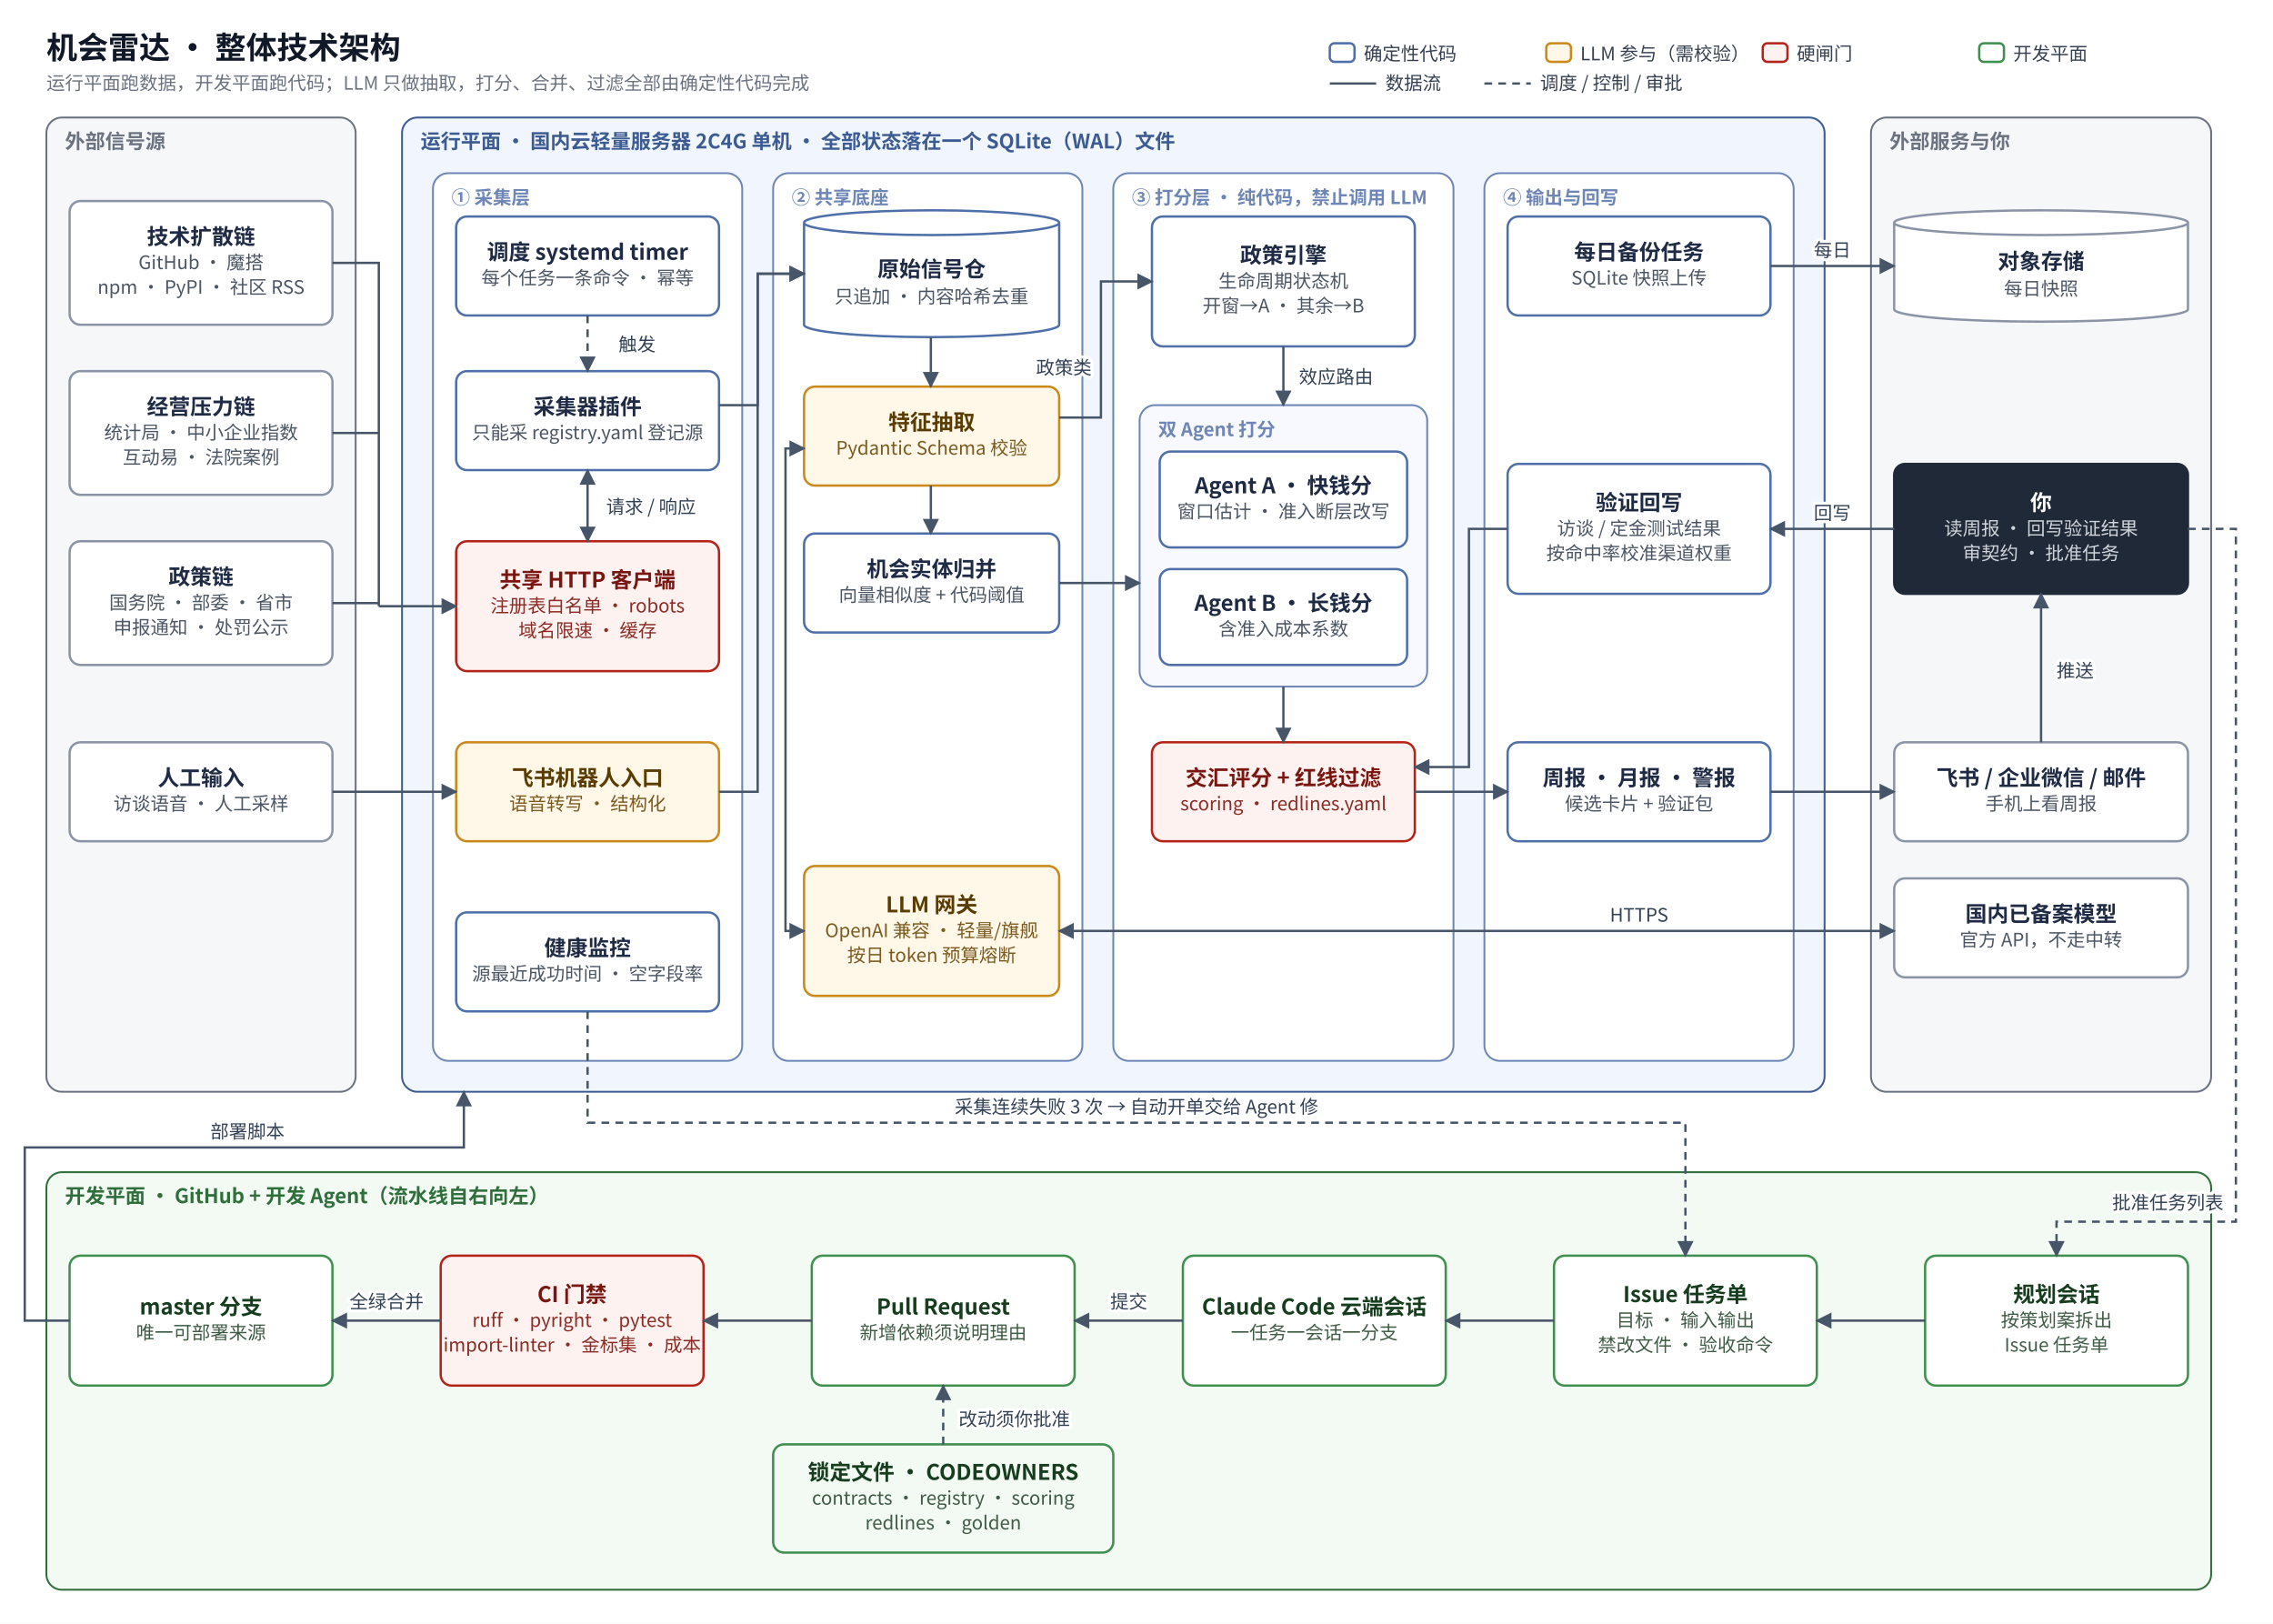
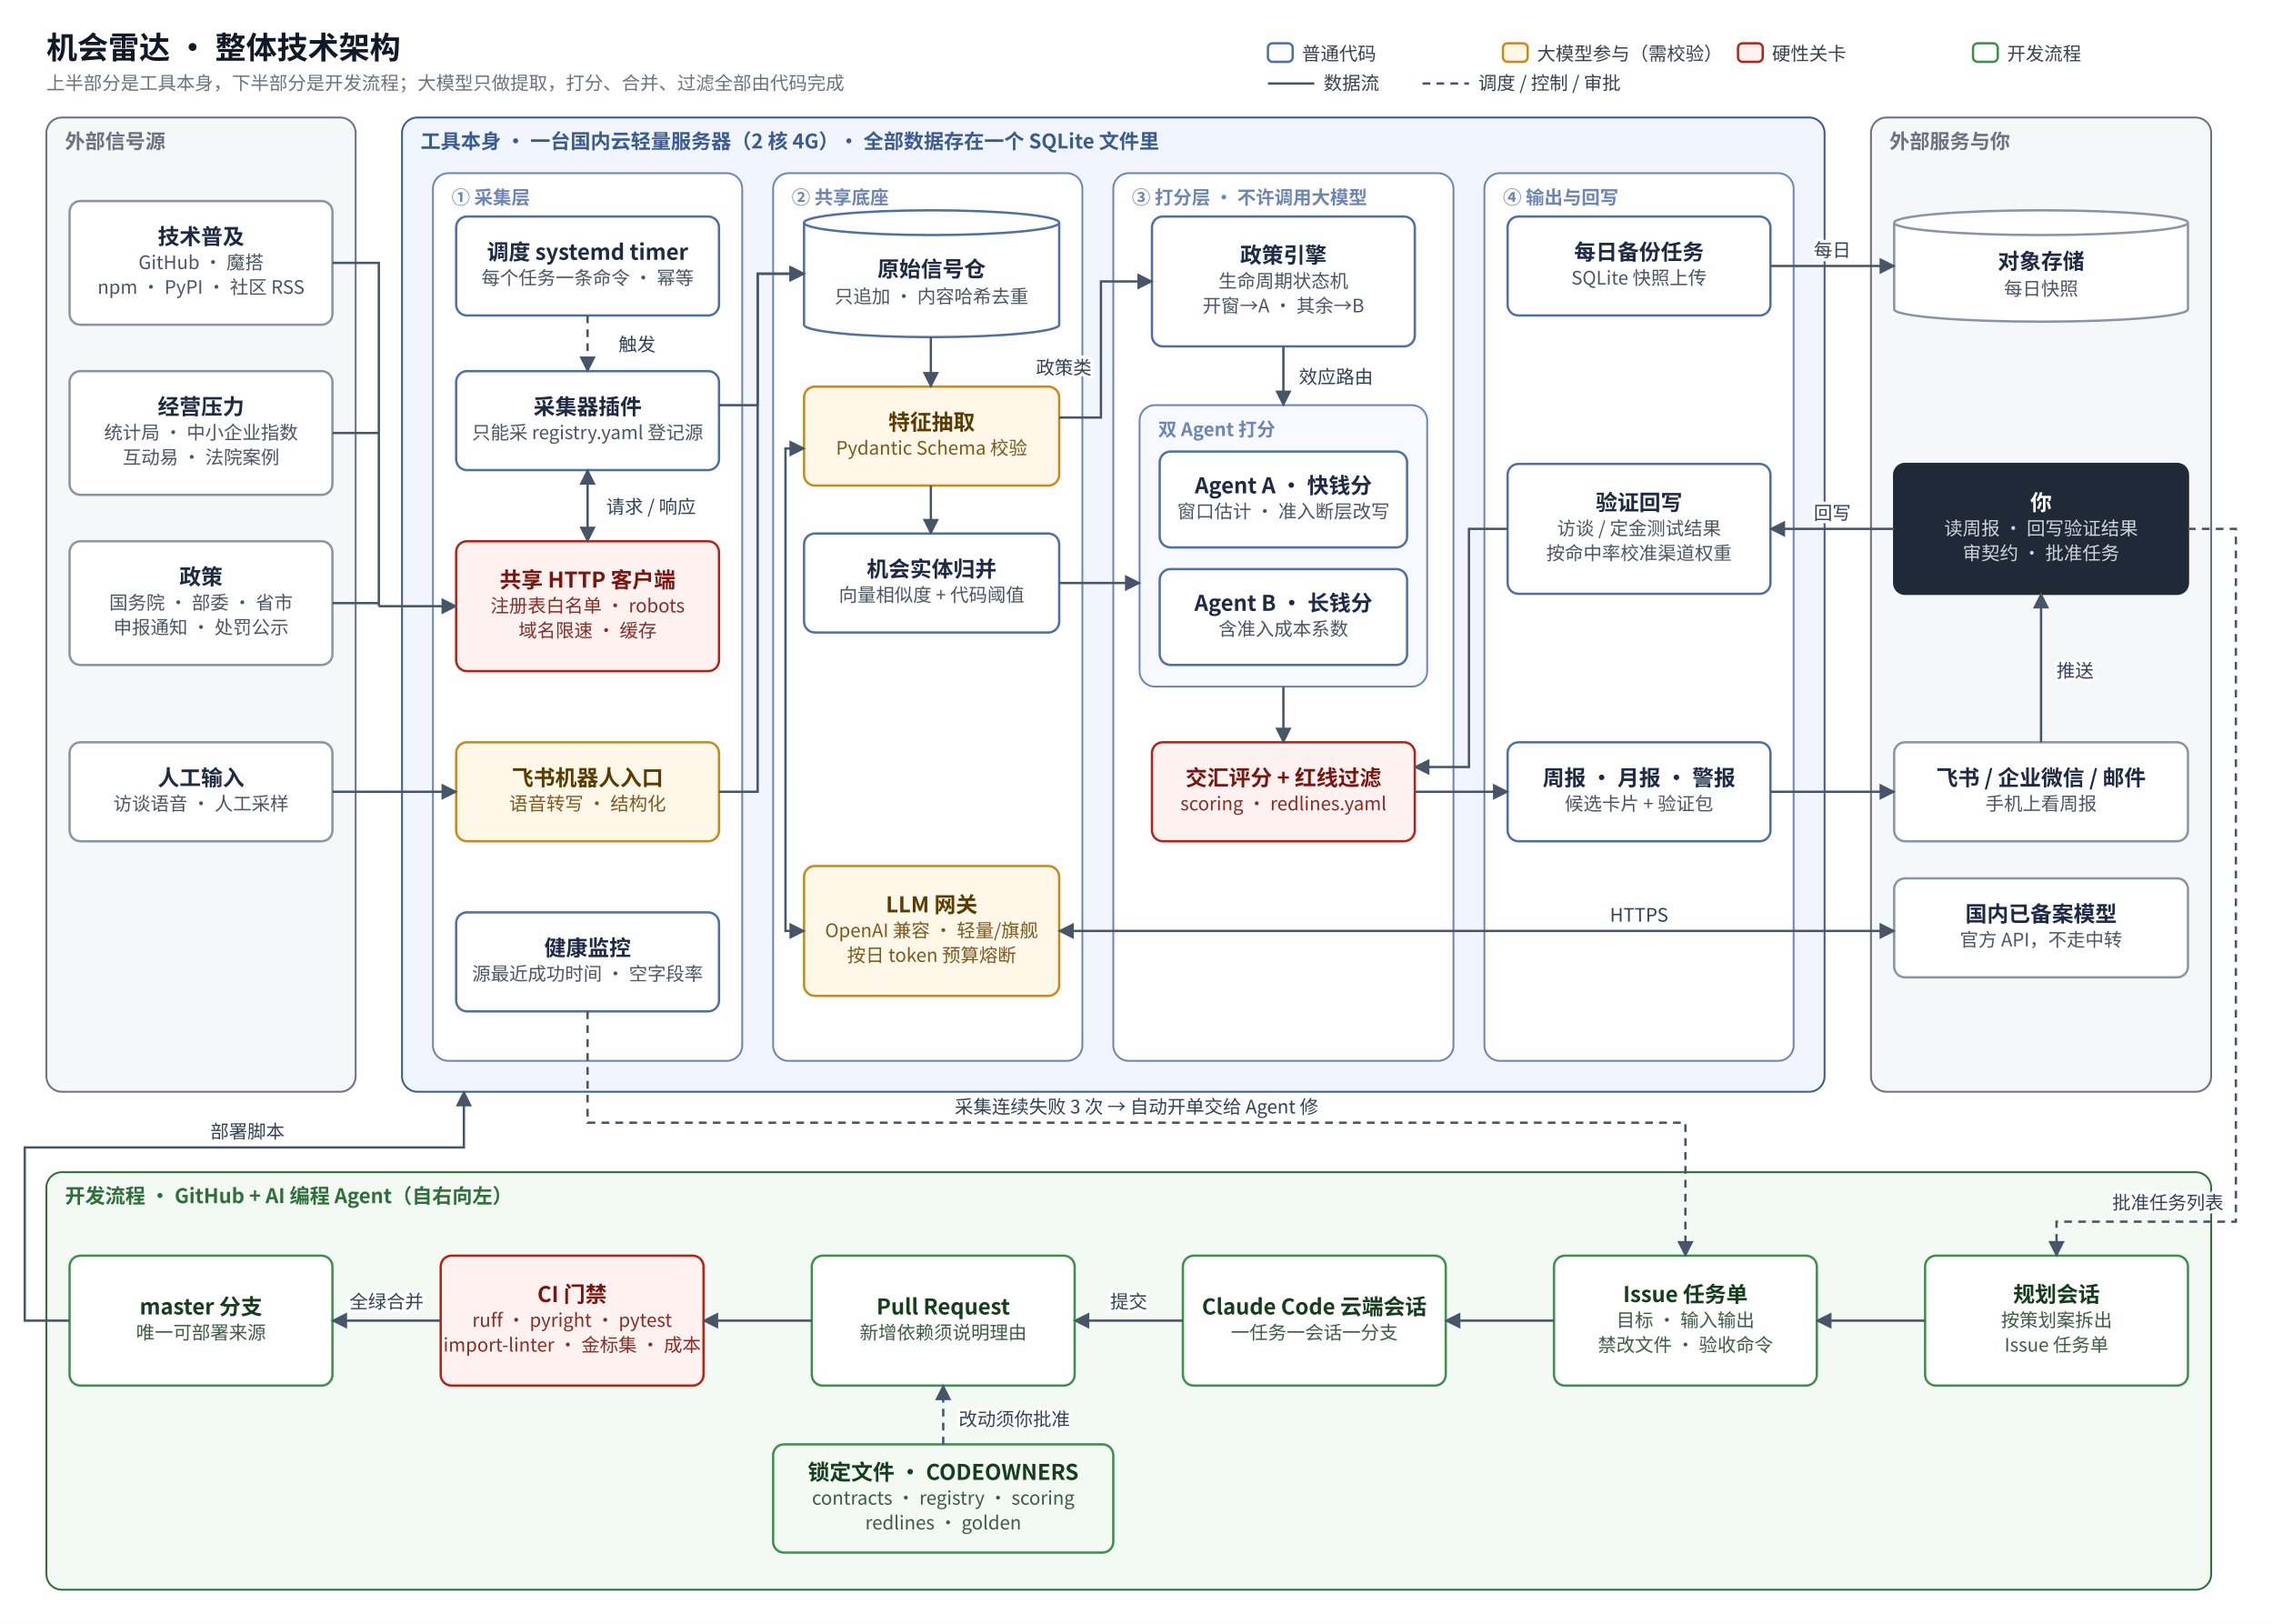
<svg xmlns="http://www.w3.org/2000/svg" width="1470" height="1050" viewBox="0 0 1470 1050" font-family="'PingFang SC','Hiragino Sans GB','Microsoft YaHei','Noto Sans CJK SC','Source Han Sans SC','WenQuanYi Zen Hei',sans-serif">
  <defs>
    <marker id="arrE" viewBox="0 0 10 10" refX="9" refY="5" markerWidth="7" markerHeight="7" orient="auto">
      <path d="M0,0 L10,5 L0,10 z" fill="#475569" />
    </marker>
    <marker id="arrS" viewBox="0 0 10 10" refX="1" refY="5" markerWidth="7" markerHeight="7" orient="auto">
      <path d="M10,0 L0,5 L10,10 z" fill="#475569" />
    </marker>
  </defs>
  <rect width="1470" height="1050" fill="#FFFFFF" />
  <text x="30" y="38" text-anchor="start" font-size="20" font-weight="700" fill="#111827">机会雷达 · 整体技术架构</text>
-   <text x="30" y="58" text-anchor="start" font-size="12" font-weight="400" fill="#6B7280">运行平面跑数据，开发平面跑代码；LLM 只做抽取，打分、合并、过滤全部由确定性代码完成</text>
-   <rect x="860" y="28" width="16" height="12" rx="3" fill="#FFFFFF" stroke="#4F6FA8" stroke-width="1.5" />
-   <text x="882" y="39" text-anchor="start" font-size="12" font-weight="400" fill="#374151">确定性代码</text>
-   <rect x="1000" y="28" width="16" height="12" rx="3" fill="#FFF7E8" stroke="#C98A1B" stroke-width="1.5" />
-   <text x="1022" y="39" text-anchor="start" font-size="12" font-weight="400" fill="#374151">LLM 参与（需校验）</text>
-   <rect x="1140" y="28" width="16" height="12" rx="3" fill="#FEF2F1" stroke="#B42318" stroke-width="1.5" />
-   <text x="1162" y="39" text-anchor="start" font-size="12" font-weight="400" fill="#374151">硬闸门</text>
-   <rect x="1280" y="28" width="16" height="12" rx="3" fill="#FFFFFF" stroke="#3F8F4E" stroke-width="1.5" />
-   <text x="1302" y="39" text-anchor="start" font-size="12" font-weight="400" fill="#374151">开发平面</text>
-   <path d="M860,54 L890,54" fill="none" stroke="#475569" stroke-width="1.5" />
-   <text x="896" y="58" text-anchor="start" font-size="12" font-weight="400" fill="#374151">数据流</text>
-   <path d="M960,54 L990,54" fill="none" stroke="#475569" stroke-width="1.5" stroke-dasharray="5 4" />
-   <text x="996" y="58" text-anchor="start" font-size="12" font-weight="400" fill="#374151">调度 / 控制 / 审批</text>
+   <text x="30" y="58" text-anchor="start" font-size="12" font-weight="400" fill="#6B7280">上半部分是工具本身，下半部分是开发流程；大模型只做提取，打分、合并、过滤全部由代码完成</text>
+   <rect x="820" y="28" width="16" height="12" rx="3" fill="#FFFFFF" stroke="#4F6FA8" stroke-width="1.5" />
+   <text x="842" y="39" text-anchor="start" font-size="12" font-weight="400" fill="#374151">普通代码</text>
+   <rect x="972" y="28" width="16" height="12" rx="3" fill="#FFF7E8" stroke="#C98A1B" stroke-width="1.5" />
+   <text x="994" y="39" text-anchor="start" font-size="12" font-weight="400" fill="#374151">大模型参与（需校验）</text>
+   <rect x="1124" y="28" width="16" height="12" rx="3" fill="#FEF2F1" stroke="#B42318" stroke-width="1.5" />
+   <text x="1146" y="39" text-anchor="start" font-size="12" font-weight="400" fill="#374151">硬性关卡</text>
+   <rect x="1276" y="28" width="16" height="12" rx="3" fill="#FFFFFF" stroke="#3F8F4E" stroke-width="1.5" />
+   <text x="1298" y="39" text-anchor="start" font-size="12" font-weight="400" fill="#374151">开发流程</text>
+   <path d="M820,54 L850,54" fill="none" stroke="#475569" stroke-width="1.5" />
+   <text x="856" y="58" text-anchor="start" font-size="12" font-weight="400" fill="#374151">数据流</text>
+   <path d="M920,54 L950,54" fill="none" stroke="#475569" stroke-width="1.5" stroke-dasharray="5 4" />
+   <text x="956" y="58" text-anchor="start" font-size="12" font-weight="400" fill="#374151">调度 / 控制 / 审批</text>
  <rect x="30" y="76" width="200" height="630" rx="10" fill="#F6F7F9" stroke="#6B7280" stroke-width="1.2" />
  <text x="42" y="96" font-size="13" font-weight="700" fill="#6B7280">外部信号源</text>
  <rect x="260" y="76" width="920" height="630" rx="10" fill="#F1F5FD" stroke="#3B5B92" stroke-width="1.2" />
-   <text x="272" y="96" font-size="13" font-weight="700" fill="#3B5B92">运行平面 · 国内云轻量服务器 2C4G 单机 · 全部状态落在一个 SQLite（WAL）文件</text>
+   <text x="272" y="96" font-size="13" font-weight="700" fill="#3B5B92">工具本身 · 一台国内云轻量服务器（2 核 4G）· 全部数据存在一个 SQLite 文件里</text>
  <rect x="280" y="112" width="200" height="574" rx="10" fill="#FFFFFF" stroke="#6E86B5" stroke-width="1.2" />
  <text x="292" y="132" font-size="12" font-weight="700" fill="#6E86B5">① 采集层</text>
  <rect x="500" y="112" width="200" height="574" rx="10" fill="#FFFFFF" stroke="#6E86B5" stroke-width="1.2" />
  <text x="512" y="132" font-size="12" font-weight="700" fill="#6E86B5">② 共享底座</text>
  <rect x="720" y="112" width="220" height="574" rx="10" fill="#FFFFFF" stroke="#6E86B5" stroke-width="1.2" />
-   <text x="732" y="132" font-size="12" font-weight="700" fill="#6E86B5">③ 打分层 · 纯代码，禁止调用 LLM</text>
+   <text x="732" y="132" font-size="12" font-weight="700" fill="#6E86B5">③ 打分层 · 不许调用大模型</text>
  <rect x="960" y="112" width="200" height="574" rx="10" fill="#FFFFFF" stroke="#6E86B5" stroke-width="1.2" />
  <text x="972" y="132" font-size="12" font-weight="700" fill="#6E86B5">④ 输出与回写</text>
  <rect x="1210" y="76" width="220" height="630" rx="10" fill="#F6F7F9" stroke="#6B7280" stroke-width="1.2" />
  <text x="1222" y="96" font-size="13" font-weight="700" fill="#6B7280">外部服务与你</text>
  <rect x="45" y="130" width="170" height="80" rx="7" fill="#FFFFFF" stroke="#8A94A6" stroke-width="1.5" />
-   <text x="130.0" y="158.0" text-anchor="middle" font-size="14" font-weight="700" fill="#1F2A44">技术扩散链</text>
+   <text x="130.0" y="158.0" text-anchor="middle" font-size="14" font-weight="700" fill="#1F2A44">技术普及</text>
  <text x="130.0" y="174.0" text-anchor="middle" font-size="12" fill="#4B5563">GitHub · 魔搭</text>
  <text x="130.0" y="190.0" text-anchor="middle" font-size="12" fill="#4B5563">npm · PyPI · 社区 RSS</text>
  <rect x="45" y="240" width="170" height="80" rx="7" fill="#FFFFFF" stroke="#8A94A6" stroke-width="1.5" />
-   <text x="130.0" y="268.0" text-anchor="middle" font-size="14" font-weight="700" fill="#1F2A44">经营压力链</text>
+   <text x="130.0" y="268.0" text-anchor="middle" font-size="14" font-weight="700" fill="#1F2A44">经营压力</text>
  <text x="130.0" y="284.0" text-anchor="middle" font-size="12" fill="#4B5563">统计局 · 中小企业指数</text>
  <text x="130.0" y="300.0" text-anchor="middle" font-size="12" fill="#4B5563">互动易 · 法院案例</text>
  <rect x="45" y="350" width="170" height="80" rx="7" fill="#FFFFFF" stroke="#8A94A6" stroke-width="1.5" />
-   <text x="130.0" y="378.0" text-anchor="middle" font-size="14" font-weight="700" fill="#1F2A44">政策链</text>
+   <text x="130.0" y="378.0" text-anchor="middle" font-size="14" font-weight="700" fill="#1F2A44">政策</text>
  <text x="130.0" y="394.0" text-anchor="middle" font-size="12" fill="#4B5563">国务院 · 部委 · 省市</text>
  <text x="130.0" y="410.0" text-anchor="middle" font-size="12" fill="#4B5563">申报通知 · 处罚公示</text>
  <rect x="45" y="480" width="170" height="64" rx="7" fill="#FFFFFF" stroke="#8A94A6" stroke-width="1.5" />
  <text x="130.0" y="508.0" text-anchor="middle" font-size="14" font-weight="700" fill="#1F2A44">人工输入</text>
  <text x="130.0" y="524.0" text-anchor="middle" font-size="12" fill="#4B5563">访谈语音 · 人工采样</text>
  <rect x="295" y="140" width="170" height="64" rx="7" fill="#FFFFFF" stroke="#4F6FA8" stroke-width="1.5" />
  <text x="380.0" y="168.0" text-anchor="middle" font-size="14" font-weight="700" fill="#1F2A44">调度 systemd timer</text>
  <text x="380.0" y="184.0" text-anchor="middle" font-size="12" fill="#4B5563">每个任务一条命令 · 幂等</text>
  <rect x="295" y="240" width="170" height="64" rx="7" fill="#FFFFFF" stroke="#4F6FA8" stroke-width="1.5" />
  <text x="380.0" y="268.0" text-anchor="middle" font-size="14" font-weight="700" fill="#1F2A44">采集器插件</text>
  <text x="380.0" y="284.0" text-anchor="middle" font-size="12" fill="#4B5563">只能采 registry.yaml 登记源</text>
  <rect x="295" y="350" width="170" height="84" rx="7" fill="#FEF2F1" stroke="#B42318" stroke-width="1.5" />
  <text x="380.0" y="380.0" text-anchor="middle" font-size="14" font-weight="700" fill="#7A1610">共享 HTTP 客户端</text>
  <text x="380.0" y="396.0" text-anchor="middle" font-size="12" fill="#8A2C24">注册表白名单 · robots</text>
  <text x="380.0" y="412.0" text-anchor="middle" font-size="12" fill="#8A2C24">域名限速 · 缓存</text>
  <rect x="295" y="480" width="170" height="64" rx="7" fill="#FFF7E8" stroke="#C98A1B" stroke-width="1.5" />
  <text x="380.0" y="508.0" text-anchor="middle" font-size="14" font-weight="700" fill="#5A3B00">飞书机器人入口</text>
  <text x="380.0" y="524.0" text-anchor="middle" font-size="12" fill="#7A5A1F">语音转写 · 结构化</text>
  <rect x="295" y="590" width="170" height="64" rx="7" fill="#FFFFFF" stroke="#4F6FA8" stroke-width="1.5" />
  <text x="380.0" y="618.0" text-anchor="middle" font-size="14" font-weight="700" fill="#1F2A44">健康监控</text>
  <text x="380.0" y="634.0" text-anchor="middle" font-size="12" fill="#4B5563">源最近成功时间 · 空字段率</text>
  <path d="M520,144 a82.5,8 0 0,0 165,0 a82.5,8 0 0,0 -165,0 v66 a82.5,8 0 0,0 165,0 v-66" fill="#FFFFFF" stroke="#4F6FA8" stroke-width="1.5" />
  <text x="602.5" y="179.0" text-anchor="middle" font-size="14" font-weight="700" fill="#1F2A44">原始信号仓</text>
  <text x="602.5" y="196.0" text-anchor="middle" font-size="12" fill="#4B5563">只追加 · 内容哈希去重</text>
  <rect x="520" y="250" width="165" height="64" rx="7" fill="#FFF7E8" stroke="#C98A1B" stroke-width="1.5" />
  <text x="602.5" y="278.0" text-anchor="middle" font-size="14" font-weight="700" fill="#5A3B00">特征抽取</text>
  <text x="602.5" y="294.0" text-anchor="middle" font-size="12" fill="#7A5A1F">Pydantic Schema 校验</text>
  <rect x="520" y="345" width="165" height="64" rx="7" fill="#FFFFFF" stroke="#4F6FA8" stroke-width="1.5" />
  <text x="602.5" y="373.0" text-anchor="middle" font-size="14" font-weight="700" fill="#1F2A44">机会实体归并</text>
  <text x="602.5" y="389.0" text-anchor="middle" font-size="12" fill="#4B5563">向量相似度 + 代码阈值</text>
  <rect x="520" y="560" width="165" height="84" rx="7" fill="#FFF7E8" stroke="#C98A1B" stroke-width="1.5" />
  <text x="602.5" y="590.0" text-anchor="middle" font-size="14" font-weight="700" fill="#5A3B00">LLM 网关</text>
  <text x="602.5" y="606.0" text-anchor="middle" font-size="12" fill="#7A5A1F">OpenAI 兼容 · 轻量/旗舰</text>
  <text x="602.5" y="622.0" text-anchor="middle" font-size="12" fill="#7A5A1F">按日 token 预算熔断</text>
  <rect x="745" y="140" width="170" height="84" rx="7" fill="#FFFFFF" stroke="#4F6FA8" stroke-width="1.5" />
  <text x="830.0" y="170.0" text-anchor="middle" font-size="14" font-weight="700" fill="#1F2A44">政策引擎</text>
  <text x="830.0" y="186.0" text-anchor="middle" font-size="12" fill="#4B5563">生命周期状态机</text>
  <text x="830.0" y="202.0" text-anchor="middle" font-size="12" fill="#4B5563">开窗→A · 其余→B</text>
  <rect x="737" y="262" width="186" height="182" rx="10" fill="#F7F9FE" stroke="#6E86B5" stroke-width="1.2" />
  <text x="749" y="282" font-size="12" font-weight="700" fill="#6E86B5">双 Agent 打分</text>
  <rect x="750" y="292" width="160" height="62" rx="7" fill="#FFFFFF" stroke="#4F6FA8" stroke-width="1.5" />
  <text x="830.0" y="319.0" text-anchor="middle" font-size="14" font-weight="700" fill="#1F2A44">Agent A · 快钱分</text>
  <text x="830.0" y="335.0" text-anchor="middle" font-size="12" fill="#4B5563">窗口估计 · 准入断层改写</text>
  <rect x="750" y="368" width="160" height="62" rx="7" fill="#FFFFFF" stroke="#4F6FA8" stroke-width="1.5" />
  <text x="830.0" y="395.0" text-anchor="middle" font-size="14" font-weight="700" fill="#1F2A44">Agent B · 长钱分</text>
  <text x="830.0" y="411.0" text-anchor="middle" font-size="12" fill="#4B5563">含准入成本系数</text>
  <rect x="745" y="480" width="170" height="64" rx="7" fill="#FEF2F1" stroke="#B42318" stroke-width="1.5" />
  <text x="830.0" y="508.0" text-anchor="middle" font-size="14" font-weight="700" fill="#7A1610">交汇评分 + 红线过滤</text>
  <text x="830.0" y="524.0" text-anchor="middle" font-size="12" fill="#8A2C24">scoring · redlines.yaml</text>
  <rect x="975" y="140" width="170" height="64" rx="7" fill="#FFFFFF" stroke="#4F6FA8" stroke-width="1.5" />
  <text x="1060.0" y="168.0" text-anchor="middle" font-size="14" font-weight="700" fill="#1F2A44">每日备份任务</text>
  <text x="1060.0" y="184.0" text-anchor="middle" font-size="12" fill="#4B5563">SQLite 快照上传</text>
  <rect x="975" y="300" width="170" height="84" rx="7" fill="#FFFFFF" stroke="#4F6FA8" stroke-width="1.5" />
  <text x="1060.0" y="330.0" text-anchor="middle" font-size="14" font-weight="700" fill="#1F2A44">验证回写</text>
  <text x="1060.0" y="346.0" text-anchor="middle" font-size="12" fill="#4B5563">访谈 / 定金测试结果</text>
  <text x="1060.0" y="362.0" text-anchor="middle" font-size="12" fill="#4B5563">按命中率校准渠道权重</text>
  <rect x="975" y="480" width="170" height="64" rx="7" fill="#FFFFFF" stroke="#4F6FA8" stroke-width="1.5" />
  <text x="1060.0" y="508.0" text-anchor="middle" font-size="14" font-weight="700" fill="#1F2A44">周报 · 月报 · 警报</text>
  <text x="1060.0" y="524.0" text-anchor="middle" font-size="12" fill="#4B5563">候选卡片 + 验证包</text>
  <path d="M1225,144 a95.0,8 0 0,0 190,0 a95.0,8 0 0,0 -190,0 v56 a95.0,8 0 0,0 190,0 v-56" fill="#FFFFFF" stroke="#8A94A6" stroke-width="1.5" />
  <text x="1320.0" y="174.0" text-anchor="middle" font-size="14" font-weight="700" fill="#1F2A44">对象存储</text>
  <text x="1320.0" y="191.0" text-anchor="middle" font-size="12" fill="#4B5563">每日快照</text>
  <rect x="1225" y="300" width="190" height="84" rx="7" fill="#1F2937" stroke="#1F2937" stroke-width="1.5" />
  <text x="1320.0" y="330.0" text-anchor="middle" font-size="14" font-weight="700" fill="#FFFFFF">你</text>
  <text x="1320.0" y="346.0" text-anchor="middle" font-size="12" fill="#D1D5DB">读周报 · 回写验证结果</text>
  <text x="1320.0" y="362.0" text-anchor="middle" font-size="12" fill="#D1D5DB">审契约 · 批准任务</text>
  <rect x="1225" y="480" width="190" height="64" rx="7" fill="#FFFFFF" stroke="#8A94A6" stroke-width="1.5" />
  <text x="1320.0" y="508.0" text-anchor="middle" font-size="14" font-weight="700" fill="#1F2A44">飞书 / 企业微信 / 邮件</text>
  <text x="1320.0" y="524.0" text-anchor="middle" font-size="12" fill="#4B5563">手机上看周报</text>
  <rect x="1225" y="568" width="190" height="64" rx="7" fill="#FFFFFF" stroke="#8A94A6" stroke-width="1.5" />
  <text x="1320.0" y="596.0" text-anchor="middle" font-size="14" font-weight="700" fill="#1F2A44">国内已备案模型</text>
  <text x="1320.0" y="612.0" text-anchor="middle" font-size="12" fill="#4B5563">官方 API，不走中转</text>
  <rect x="30" y="758" width="1400" height="270" rx="10" fill="#F3F9F3" stroke="#2F6F3B" stroke-width="1.2" />
-   <text x="42" y="778" font-size="13" font-weight="700" fill="#2F6F3B">开发平面 · GitHub + 开发 Agent（流水线自右向左）</text>
+   <text x="42" y="778" font-size="13" font-weight="700" fill="#2F6F3B">开发流程 · GitHub + AI 编程 Agent（自右向左）</text>
  <rect x="1245" y="812" width="170" height="84" rx="7" fill="#FFFFFF" stroke="#3F8F4E" stroke-width="1.5" />
  <text x="1330.0" y="842.0" text-anchor="middle" font-size="14" font-weight="700" fill="#163D1E">规划会话</text>
  <text x="1330.0" y="858.0" text-anchor="middle" font-size="12" fill="#3F5B45">按策划案拆出</text>
  <text x="1330.0" y="874.0" text-anchor="middle" font-size="12" fill="#3F5B45">Issue 任务单</text>
  <rect x="1005" y="812" width="170" height="84" rx="7" fill="#FFFFFF" stroke="#3F8F4E" stroke-width="1.5" />
  <text x="1090.0" y="842.0" text-anchor="middle" font-size="14" font-weight="700" fill="#163D1E">Issue 任务单</text>
  <text x="1090.0" y="858.0" text-anchor="middle" font-size="12" fill="#3F5B45">目标 · 输入输出</text>
  <text x="1090.0" y="874.0" text-anchor="middle" font-size="12" fill="#3F5B45">禁改文件 · 验收命令</text>
  <rect x="765" y="812" width="170" height="84" rx="7" fill="#FFFFFF" stroke="#3F8F4E" stroke-width="1.5" />
  <text x="850.0" y="850.0" text-anchor="middle" font-size="14" font-weight="700" fill="#163D1E">Claude Code 云端会话</text>
  <text x="850.0" y="866.0" text-anchor="middle" font-size="12" fill="#3F5B45">一任务一会话一分支</text>
  <rect x="525" y="812" width="170" height="84" rx="7" fill="#FFFFFF" stroke="#3F8F4E" stroke-width="1.5" />
  <text x="610.0" y="850.0" text-anchor="middle" font-size="14" font-weight="700" fill="#163D1E">Pull Request</text>
  <text x="610.0" y="866.0" text-anchor="middle" font-size="12" fill="#3F5B45">新增依赖须说明理由</text>
  <rect x="285" y="812" width="170" height="84" rx="7" fill="#FEF2F1" stroke="#B42318" stroke-width="1.5" />
  <text x="370.0" y="842.0" text-anchor="middle" font-size="14" font-weight="700" fill="#7A1610">CI 门禁</text>
  <text x="370.0" y="858.0" text-anchor="middle" font-size="12" fill="#8A2C24">ruff · pyright · pytest</text>
  <text x="370.0" y="874.0" text-anchor="middle" font-size="12" fill="#8A2C24">import-linter · 金标集 · 成本</text>
  <rect x="45" y="812" width="170" height="84" rx="7" fill="#FFFFFF" stroke="#3F8F4E" stroke-width="1.5" />
  <text x="130.0" y="850.0" text-anchor="middle" font-size="14" font-weight="700" fill="#163D1E">master 分支</text>
  <text x="130.0" y="866.0" text-anchor="middle" font-size="12" fill="#3F5B45">唯一可部署来源</text>
  <rect x="500" y="934" width="220" height="70" rx="7" fill="#F3F9F3" stroke="#3F8F4E" stroke-width="1.5" />
  <text x="610.0" y="957.0" text-anchor="middle" font-size="14" font-weight="700" fill="#163D1E">锁定文件 · CODEOWNERS</text>
  <text x="610.0" y="973.0" text-anchor="middle" font-size="12" fill="#3F5B45">contracts · registry · scoring</text>
  <text x="610.0" y="989.0" text-anchor="middle" font-size="12" fill="#3F5B45">redlines · golden</text>
  <path d="M215,170 L245,170 L245,392" fill="none" stroke="#475569" stroke-width="1.5" />
  <path d="M215,280 L245,280" fill="none" stroke="#475569" stroke-width="1.5" />
  <path d="M215,390 L245,390" fill="none" stroke="#475569" stroke-width="1.5" />
  <path d="M245,392 L295,392" fill="none" stroke="#475569" stroke-width="1.5" marker-end="url(#arrE)" />
  <path d="M215,512 L295,512" fill="none" stroke="#475569" stroke-width="1.5" marker-end="url(#arrE)" />
  <path d="M380,204 L380,240" fill="none" stroke="#475569" stroke-width="1.5" stroke-dasharray="5 4" marker-end="url(#arrE)" />
  <text x="400" y="227" text-anchor="start" font-size="12" fill="#334155" stroke="#FFFFFF" stroke-width="4" paint-order="stroke" stroke-linejoin="round">触发</text>
  <path d="M380,304 L380,350" fill="none" stroke="#475569" stroke-width="1.5" marker-end="url(#arrE)" marker-start="url(#arrS)" />
  <text x="392" y="332" text-anchor="start" font-size="12" fill="#334155" stroke="#FFFFFF" stroke-width="4" paint-order="stroke" stroke-linejoin="round">请求 / 响应</text>
  <path d="M465,262 L490,262 L490,177 L520,177" fill="none" stroke="#475569" stroke-width="1.5" marker-end="url(#arrE)" />
  <path d="M465,512 L490,512 L490,177 L520,177" fill="none" stroke="#475569" stroke-width="1.5" marker-end="url(#arrE)" />
  <path d="M602,218 L602,250" fill="none" stroke="#475569" stroke-width="1.5" marker-end="url(#arrE)" />
  <path d="M602,314 L602,345" fill="none" stroke="#475569" stroke-width="1.5" marker-end="url(#arrE)" />
  <path d="M520,290 L508,290 L508,602 L520,602" fill="none" stroke="#475569" stroke-width="1.5" marker-end="url(#arrE)" marker-start="url(#arrS)" />
  <path d="M685,602 L1225,602" fill="none" stroke="#475569" stroke-width="1.5" marker-end="url(#arrE)" marker-start="url(#arrS)" />
  <text x="1060" y="596" text-anchor="middle" font-size="12" fill="#334155" stroke="#FFFFFF" stroke-width="4" paint-order="stroke" stroke-linejoin="round">HTTPS</text>
  <path d="M685,270 L712,270 L712,182 L745,182" fill="none" stroke="#475569" stroke-width="1.5" marker-end="url(#arrE)" />
  <text x="706" y="242" text-anchor="end" font-size="12" fill="#334155" stroke="#FFFFFF" stroke-width="4" paint-order="stroke" stroke-linejoin="round">政策类</text>
  <path d="M685,377 L737,377" fill="none" stroke="#475569" stroke-width="1.5" marker-end="url(#arrE)" />
  <path d="M830,224 L830,262" fill="none" stroke="#475569" stroke-width="1.5" marker-end="url(#arrE)" />
  <text x="840" y="248" text-anchor="start" font-size="12" fill="#334155" stroke="#FFFFFF" stroke-width="4" paint-order="stroke" stroke-linejoin="round">效应路由</text>
  <path d="M830,444 L830,480" fill="none" stroke="#475569" stroke-width="1.5" marker-end="url(#arrE)" />
  <path d="M915,512 L975,512" fill="none" stroke="#475569" stroke-width="1.5" marker-end="url(#arrE)" />
  <path d="M975,342 L950,342 L950,496 L915,496" fill="none" stroke="#475569" stroke-width="1.5" marker-end="url(#arrE)" />
  <path d="M1145,512 L1225,512" fill="none" stroke="#475569" stroke-width="1.5" marker-end="url(#arrE)" />
  <path d="M1320,480 L1320,384" fill="none" stroke="#475569" stroke-width="1.5" marker-end="url(#arrE)" />
  <text x="1330" y="438" text-anchor="start" font-size="12" fill="#334155" stroke="#FFFFFF" stroke-width="4" paint-order="stroke" stroke-linejoin="round">推送</text>
  <path d="M1225,342 L1145,342" fill="none" stroke="#475569" stroke-width="1.5" marker-end="url(#arrE)" />
  <text x="1185" y="336" text-anchor="middle" font-size="12" fill="#334155" stroke="#FFFFFF" stroke-width="4" paint-order="stroke" stroke-linejoin="round">回写</text>
  <path d="M1145,172 L1225,172" fill="none" stroke="#475569" stroke-width="1.5" marker-end="url(#arrE)" />
  <text x="1185" y="166" text-anchor="middle" font-size="12" fill="#334155" stroke="#FFFFFF" stroke-width="4" paint-order="stroke" stroke-linejoin="round">每日</text>
  <path d="M380,654 L380,726 L1090,726 L1090,812" fill="none" stroke="#475569" stroke-width="1.5" stroke-dasharray="5 4" marker-end="url(#arrE)" />
  <text x="735" y="720" text-anchor="middle" font-size="12" fill="#334155" stroke="#FFFFFF" stroke-width="4" paint-order="stroke" stroke-linejoin="round">采集连续失败 3 次 → 自动开单交给 Agent 修</text>
  <path d="M1415,342 L1446,342 L1446,790 L1330,790 L1330,812" fill="none" stroke="#475569" stroke-width="1.5" stroke-dasharray="5 4" marker-end="url(#arrE)" />
  <text x="1438" y="782" text-anchor="end" font-size="12" fill="#334155" stroke="#FFFFFF" stroke-width="4" paint-order="stroke" stroke-linejoin="round">批准任务列表</text>
  <path d="M1245,854 L1175,854" fill="none" stroke="#475569" stroke-width="1.5" marker-end="url(#arrE)" />
  <path d="M1005,854 L935,854" fill="none" stroke="#475569" stroke-width="1.5" marker-end="url(#arrE)" />
  <path d="M765,854 L695,854" fill="none" stroke="#475569" stroke-width="1.5" marker-end="url(#arrE)" />
  <text x="730" y="846" text-anchor="middle" font-size="12" fill="#334155" stroke="#FFFFFF" stroke-width="4" paint-order="stroke" stroke-linejoin="round">提交</text>
  <path d="M525,854 L455,854" fill="none" stroke="#475569" stroke-width="1.5" marker-end="url(#arrE)" />
  <path d="M285,854 L215,854" fill="none" stroke="#475569" stroke-width="1.5" marker-end="url(#arrE)" />
  <text x="250" y="846" text-anchor="middle" font-size="12" fill="#334155" stroke="#FFFFFF" stroke-width="4" paint-order="stroke" stroke-linejoin="round">全绿合并</text>
  <path d="M610,934 L610,896" fill="none" stroke="#475569" stroke-width="1.5" stroke-dasharray="5 4" marker-end="url(#arrE)" />
  <text x="620" y="922" text-anchor="start" font-size="12" fill="#334155" stroke="#FFFFFF" stroke-width="4" paint-order="stroke" stroke-linejoin="round">改动须你批准</text>
  <path d="M45,854 L16,854 L16,742 L300,742 L300,706" fill="none" stroke="#475569" stroke-width="1.5" marker-end="url(#arrE)" />
  <text x="160" y="736" text-anchor="middle" font-size="12" fill="#334155" stroke="#FFFFFF" stroke-width="4" paint-order="stroke" stroke-linejoin="round">部署脚本</text>
</svg>
